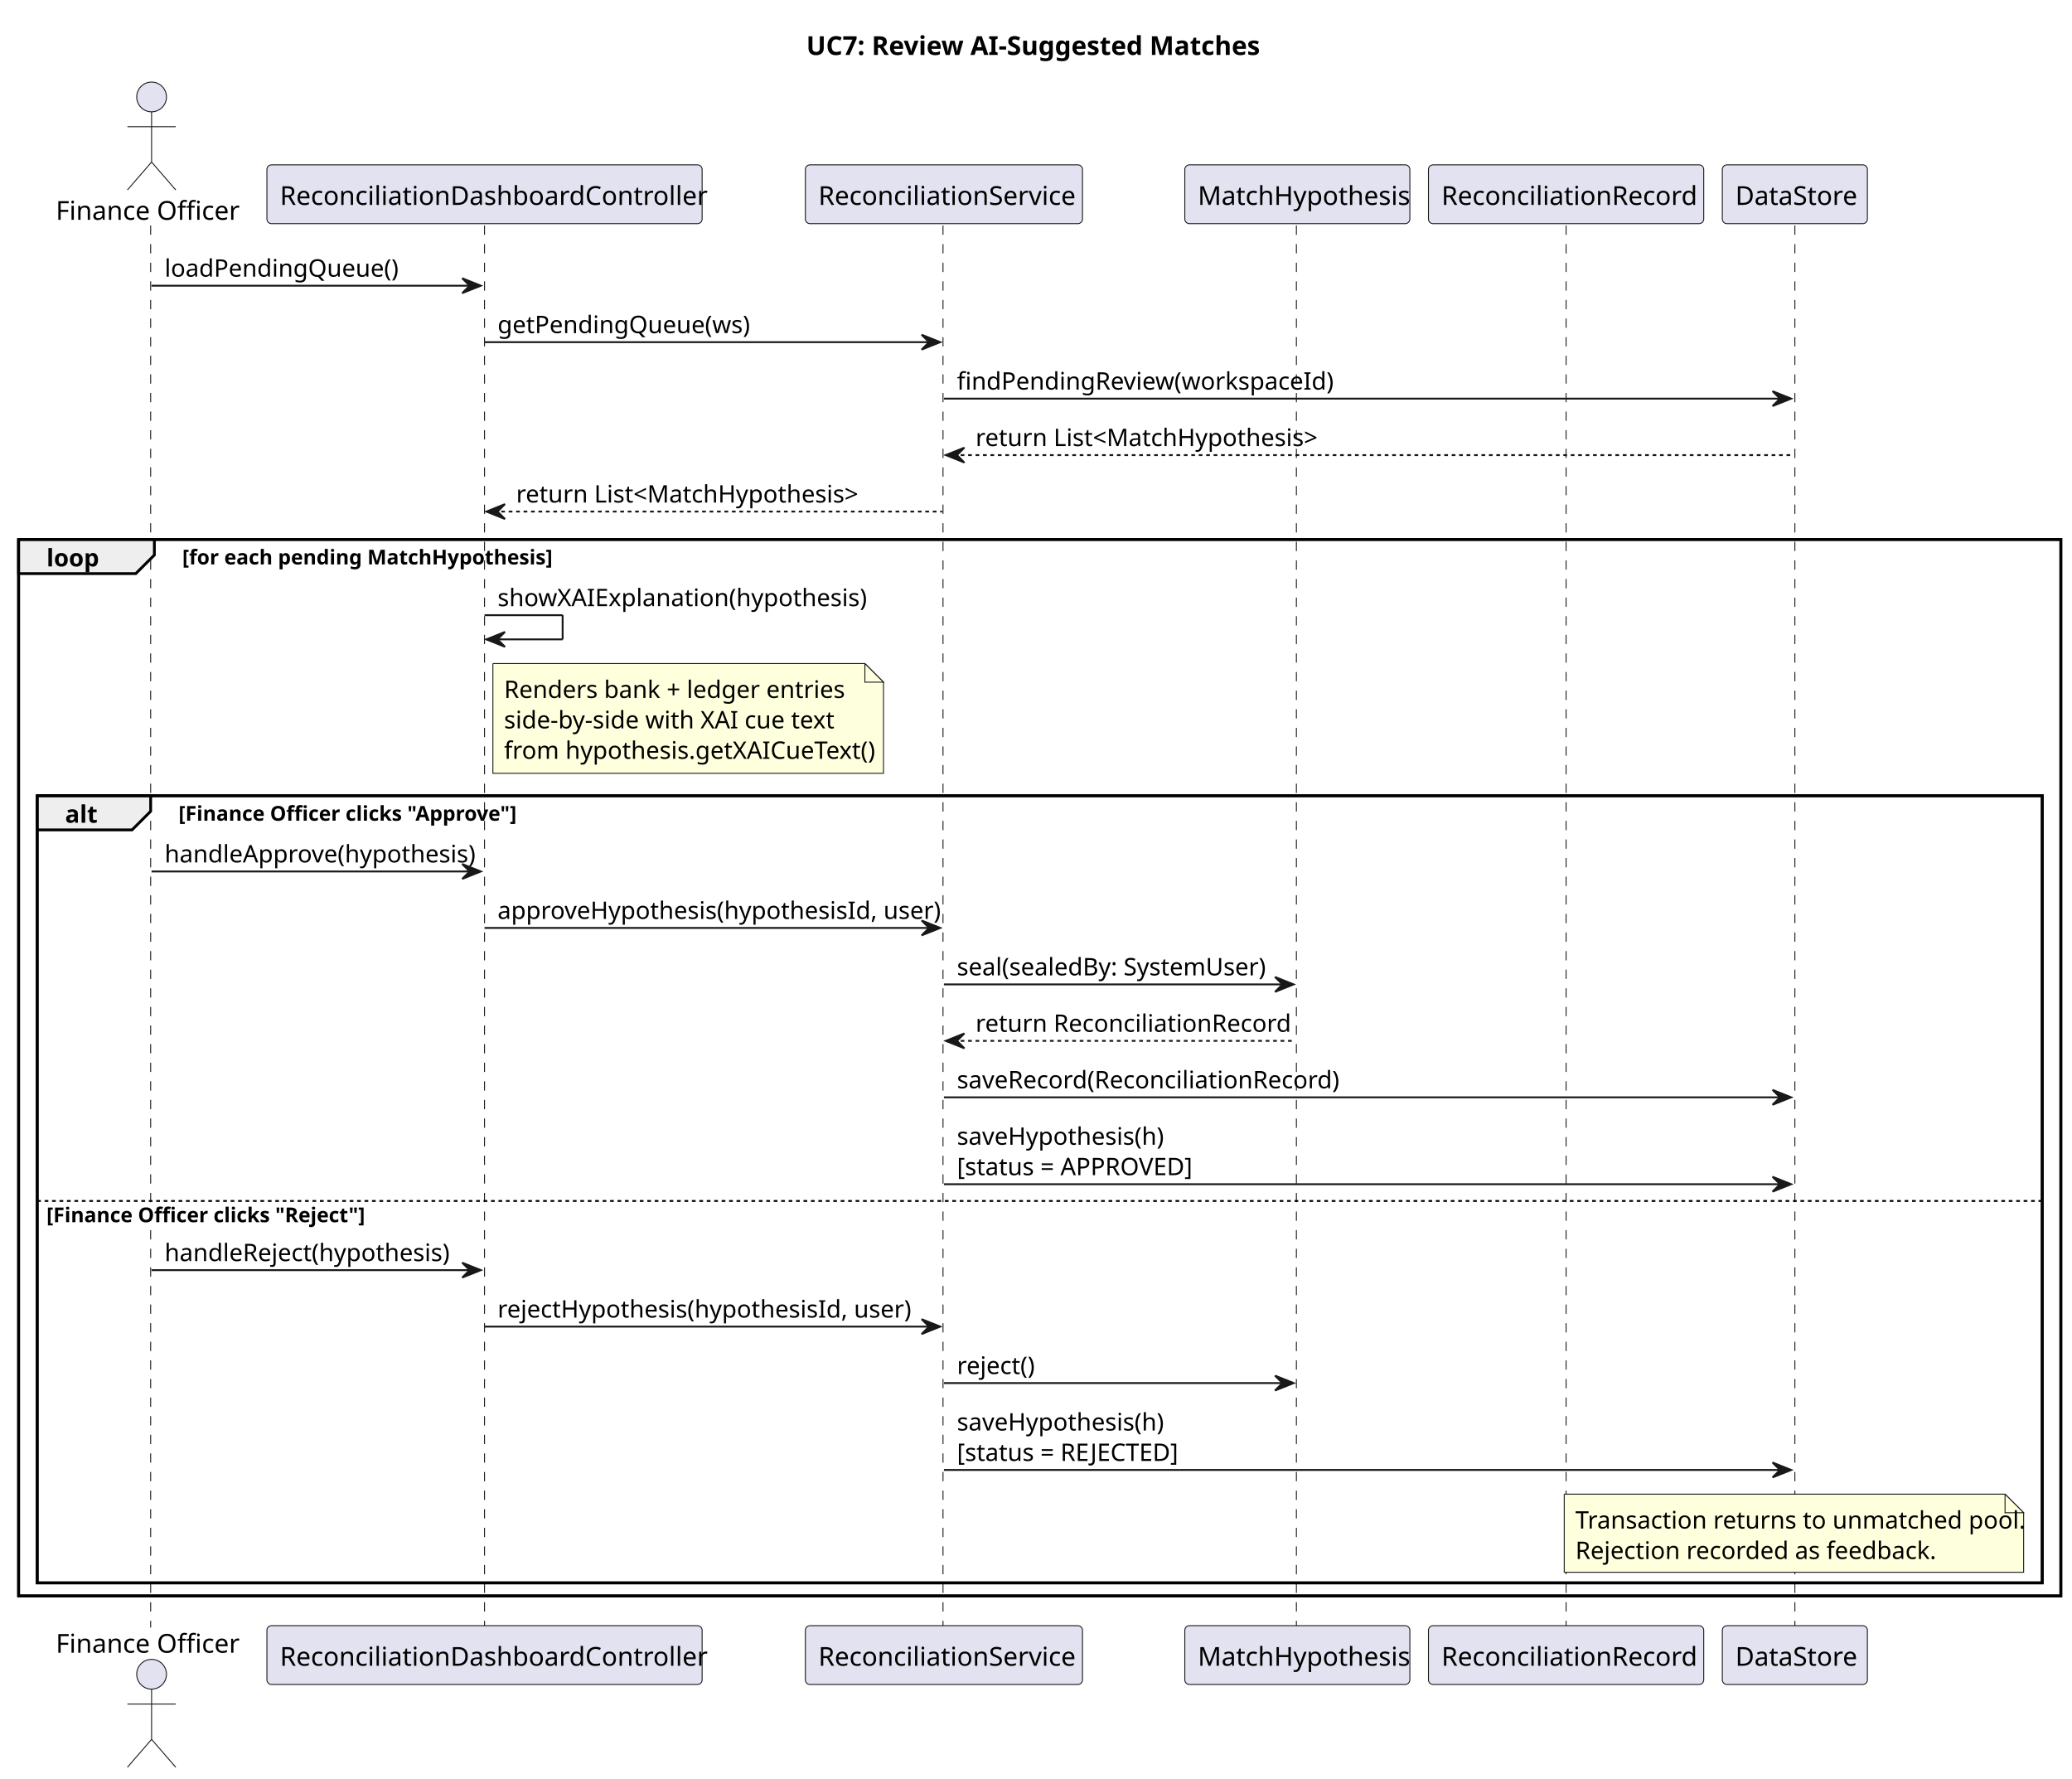
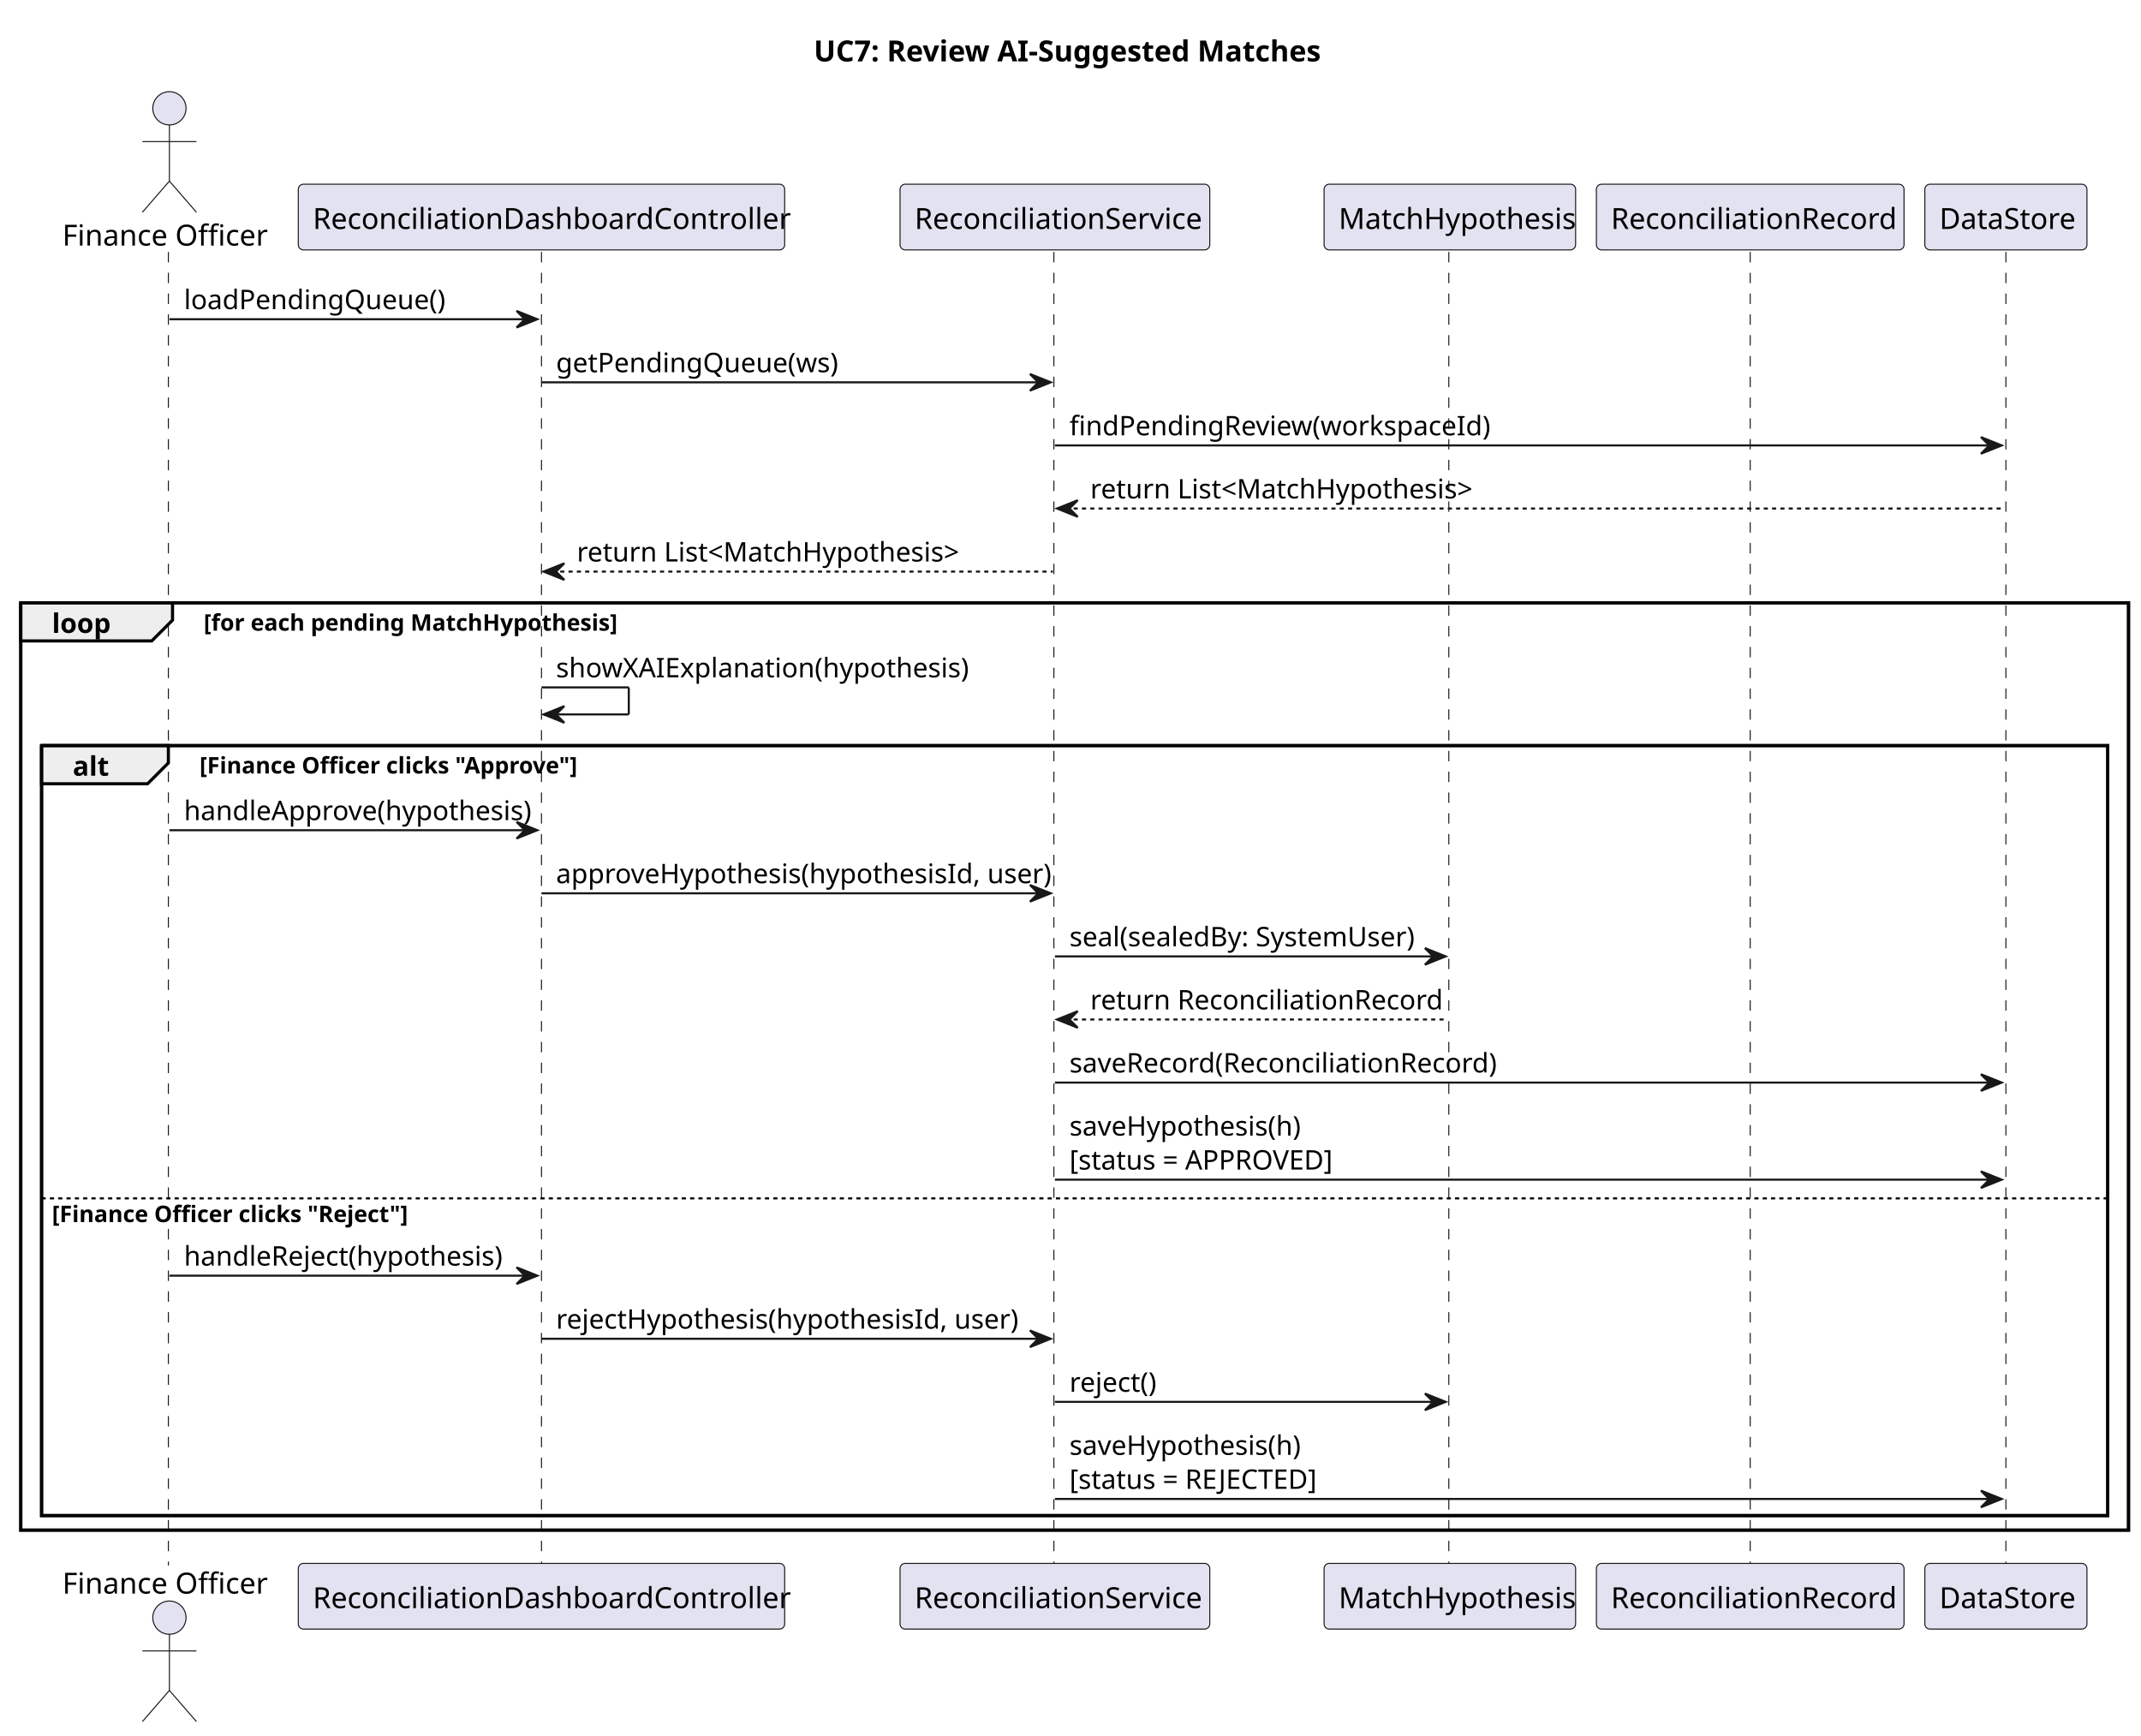
- <svg xmlns="http://www.w3.org/2000/svg" contentStyleType="text/css" height="956px" preserveAspectRatio="none" style="width:1114px;height:956px;background:#FFFFFF;" version="1.1" viewBox="0 0 1114 956" width="1114px" zoomAndPan="magnify">
+ <svg xmlns="http://www.w3.org/2000/svg" contentStyleType="text/css" height="835px" preserveAspectRatio="none" style="width:1030px;height:835px;background:#FFFFFF;" version="1.1" viewBox="0 0 1030 835" width="1030px" zoomAndPan="magnify">
  <defs />
  <g>
-     <text fill="#000000" font-family="sans-serif" font-size="14" font-weight="bold" lengthAdjust="spacing" textLength="250" x="433.5" y="29.533">UC7: Review AI-Suggested Matches</text>
-     <rect fill="none" height="567.867" style="stroke:#000000;stroke-width:1.5;" width="1098" x="10" y="289.977" />
-     <rect fill="none" height="423.109" style="stroke:#000000;stroke-width:1.5;" width="1078" x="20" y="427.734" />
-     <line style="stroke:#181818;stroke-width:0.5;stroke-dasharray:5.0,5.0;" x1="81" x2="81" y1="121.219" y2="874.844" />
-     <line style="stroke:#181818;stroke-width:0.5;stroke-dasharray:5.0,5.0;" x1="260.5" x2="260.5" y1="121.219" y2="874.844" />
-     <line style="stroke:#181818;stroke-width:0.5;stroke-dasharray:5.0,5.0;" x1="507" x2="507" y1="121.219" y2="874.844" />
-     <line style="stroke:#181818;stroke-width:0.5;stroke-dasharray:5.0,5.0;" x1="697" x2="697" y1="121.219" y2="874.844" />
-     <line style="stroke:#181818;stroke-width:0.5;stroke-dasharray:5.0,5.0;" x1="842" x2="842" y1="121.219" y2="874.844" />
-     <line style="stroke:#181818;stroke-width:0.5;stroke-dasharray:5.0,5.0;" x1="965" x2="965" y1="121.219" y2="874.844" />
+     <text fill="#000000" font-family="sans-serif" font-size="14" font-weight="bold" lengthAdjust="spacing" textLength="250" x="391.5" y="29.533">UC7: Review AI-Suggested Matches</text>
+     <rect fill="none" height="446.109" style="stroke:#000000;stroke-width:1.5;" width="1014" x="10" y="289.977" />
+     <rect fill="none" height="370.406" style="stroke:#000000;stroke-width:1.5;" width="994" x="20" y="358.68" />
+     <line style="stroke:#181818;stroke-width:0.5;stroke-dasharray:5.0,5.0;" x1="81" x2="81" y1="121.219" y2="753.086" />
+     <line style="stroke:#181818;stroke-width:0.5;stroke-dasharray:5.0,5.0;" x1="260.5" x2="260.5" y1="121.219" y2="753.086" />
+     <line style="stroke:#181818;stroke-width:0.5;stroke-dasharray:5.0,5.0;" x1="507" x2="507" y1="121.219" y2="753.086" />
+     <line style="stroke:#181818;stroke-width:0.5;stroke-dasharray:5.0,5.0;" x1="697" x2="697" y1="121.219" y2="753.086" />
+     <line style="stroke:#181818;stroke-width:0.5;stroke-dasharray:5.0,5.0;" x1="842" x2="842" y1="121.219" y2="753.086" />
+     <line style="stroke:#181818;stroke-width:0.5;stroke-dasharray:5.0,5.0;" x1="965" x2="965" y1="121.219" y2="753.086" />
    <text fill="#000000" font-family="sans-serif" font-size="14" lengthAdjust="spacing" textLength="97" x="30" y="118.143">Finance Officer</text>
    <ellipse cx="81.5" cy="52.109" fill="#E2E2F0" rx="8" ry="8" style="stroke:#181818;stroke-width:0.5;" />
    <path d="M81.5,60.109 L81.5,87.109 M68.5,68.109 L94.5,68.109 M81.5,87.109 L68.5,102.109 M81.5,87.109 L94.5,102.109 " fill="none" style="stroke:#181818;stroke-width:0.5;" />
-     <text fill="#000000" font-family="sans-serif" font-size="14" lengthAdjust="spacing" textLength="97" x="30" y="888.377">Finance Officer</text>
-     <ellipse cx="81.5" cy="899.953" fill="#E2E2F0" rx="8" ry="8" style="stroke:#181818;stroke-width:0.5;" />
-     <path d="M81.5,907.953 L81.5,934.953 M68.5,915.953 L94.5,915.953 M81.5,934.953 L68.5,949.953 M81.5,934.953 L94.5,949.953 " fill="none" style="stroke:#181818;stroke-width:0.5;" />
+     <text fill="#000000" font-family="sans-serif" font-size="14" lengthAdjust="spacing" textLength="97" x="30" y="766.619">Finance Officer</text>
+     <ellipse cx="81.5" cy="778.195" fill="#E2E2F0" rx="8" ry="8" style="stroke:#181818;stroke-width:0.5;" />
+     <path d="M81.5,786.195 L81.5,813.195 M68.5,794.195 L94.5,794.195 M81.5,813.195 L68.5,828.195 M81.5,813.195 L94.5,828.195 " fill="none" style="stroke:#181818;stroke-width:0.5;" />
    <rect fill="#E2E2F0" height="31.609" rx="2.5" ry="2.5" style="stroke:#181818;stroke-width:0.5;" width="234" x="143.5" y="88.609" />
    <text fill="#000000" font-family="sans-serif" font-size="14" lengthAdjust="spacing" textLength="220" x="150.5" y="110.143">ReconciliationDashboardController</text>
-     <rect fill="#E2E2F0" height="31.609" rx="2.5" ry="2.5" style="stroke:#181818;stroke-width:0.5;" width="234" x="143.5" y="873.844" />
-     <text fill="#000000" font-family="sans-serif" font-size="14" lengthAdjust="spacing" textLength="220" x="150.5" y="895.377">ReconciliationDashboardController</text>
+     <rect fill="#E2E2F0" height="31.609" rx="2.5" ry="2.5" style="stroke:#181818;stroke-width:0.5;" width="234" x="143.5" y="752.086" />
+     <text fill="#000000" font-family="sans-serif" font-size="14" lengthAdjust="spacing" textLength="220" x="150.5" y="773.619">ReconciliationDashboardController</text>
    <rect fill="#E2E2F0" height="31.609" rx="2.5" ry="2.5" style="stroke:#181818;stroke-width:0.5;" width="149" x="433" y="88.609" />
    <text fill="#000000" font-family="sans-serif" font-size="14" lengthAdjust="spacing" textLength="135" x="440" y="110.143">ReconciliationService</text>
-     <rect fill="#E2E2F0" height="31.609" rx="2.5" ry="2.5" style="stroke:#181818;stroke-width:0.5;" width="149" x="433" y="873.844" />
-     <text fill="#000000" font-family="sans-serif" font-size="14" lengthAdjust="spacing" textLength="135" x="440" y="895.377">ReconciliationService</text>
+     <rect fill="#E2E2F0" height="31.609" rx="2.5" ry="2.5" style="stroke:#181818;stroke-width:0.5;" width="149" x="433" y="752.086" />
+     <text fill="#000000" font-family="sans-serif" font-size="14" lengthAdjust="spacing" textLength="135" x="440" y="773.619">ReconciliationService</text>
    <rect fill="#E2E2F0" height="31.609" rx="2.5" ry="2.5" style="stroke:#181818;stroke-width:0.5;" width="121" x="637" y="88.609" />
    <text fill="#000000" font-family="sans-serif" font-size="14" lengthAdjust="spacing" textLength="107" x="644" y="110.143">MatchHypothesis</text>
-     <rect fill="#E2E2F0" height="31.609" rx="2.5" ry="2.5" style="stroke:#181818;stroke-width:0.5;" width="121" x="637" y="873.844" />
-     <text fill="#000000" font-family="sans-serif" font-size="14" lengthAdjust="spacing" textLength="107" x="644" y="895.377">MatchHypothesis</text>
+     <rect fill="#E2E2F0" height="31.609" rx="2.5" ry="2.5" style="stroke:#181818;stroke-width:0.5;" width="121" x="637" y="752.086" />
+     <text fill="#000000" font-family="sans-serif" font-size="14" lengthAdjust="spacing" textLength="107" x="644" y="773.619">MatchHypothesis</text>
    <rect fill="#E2E2F0" height="31.609" rx="2.5" ry="2.5" style="stroke:#181818;stroke-width:0.5;" width="148" x="768" y="88.609" />
    <text fill="#000000" font-family="sans-serif" font-size="14" lengthAdjust="spacing" textLength="134" x="775" y="110.143">ReconciliationRecord</text>
-     <rect fill="#E2E2F0" height="31.609" rx="2.5" ry="2.5" style="stroke:#181818;stroke-width:0.5;" width="148" x="768" y="873.844" />
-     <text fill="#000000" font-family="sans-serif" font-size="14" lengthAdjust="spacing" textLength="134" x="775" y="895.377">ReconciliationRecord</text>
+     <rect fill="#E2E2F0" height="31.609" rx="2.5" ry="2.5" style="stroke:#181818;stroke-width:0.5;" width="148" x="768" y="752.086" />
+     <text fill="#000000" font-family="sans-serif" font-size="14" lengthAdjust="spacing" textLength="134" x="775" y="773.619">ReconciliationRecord</text>
    <rect fill="#E2E2F0" height="31.609" rx="2.5" ry="2.5" style="stroke:#181818;stroke-width:0.5;" width="78" x="926" y="88.609" />
    <text fill="#000000" font-family="sans-serif" font-size="14" lengthAdjust="spacing" textLength="64" x="933" y="110.143">DataStore</text>
-     <rect fill="#E2E2F0" height="31.609" rx="2.5" ry="2.5" style="stroke:#181818;stroke-width:0.5;" width="78" x="926" y="873.844" />
-     <text fill="#000000" font-family="sans-serif" font-size="14" lengthAdjust="spacing" textLength="64" x="933" y="895.377">DataStore</text>
+     <rect fill="#E2E2F0" height="31.609" rx="2.5" ry="2.5" style="stroke:#181818;stroke-width:0.5;" width="78" x="926" y="752.086" />
+     <text fill="#000000" font-family="sans-serif" font-size="14" lengthAdjust="spacing" textLength="64" x="933" y="773.619">DataStore</text>
    <polygon fill="#181818" points="248.5,149.57,258.5,153.57,248.5,157.57,252.5,153.57" style="stroke:#181818;stroke-width:1.0;" />
    <line style="stroke:#181818;stroke-width:1.0;" x1="81.5" x2="254.5" y1="153.57" y2="153.57" />
    <text fill="#000000" font-family="sans-serif" font-size="13" lengthAdjust="spacing" textLength="117" x="88.5" y="148.714">loadPendingQueue()</text>
    <polygon fill="#181818" points="495.5,179.922,505.5,183.922,495.5,187.922,499.5,183.922" style="stroke:#181818;stroke-width:1.0;" />
    <line style="stroke:#181818;stroke-width:1.0;" x1="260.5" x2="501.5" y1="183.922" y2="183.922" />
    <text fill="#000000" font-family="sans-serif" font-size="13" lengthAdjust="spacing" textLength="127" x="267.5" y="179.065">getPendingQueue(ws)</text>
    <polygon fill="#181818" points="953,210.273,963,214.273,953,218.273,957,214.273" style="stroke:#181818;stroke-width:1.0;" />
    <line style="stroke:#181818;stroke-width:1.0;" x1="507.5" x2="959" y1="214.273" y2="214.273" />
    <text fill="#000000" font-family="sans-serif" font-size="13" lengthAdjust="spacing" textLength="187" x="514.5" y="209.417">findPendingReview(workspaceId)</text>
    <polygon fill="#181818" points="518.5,240.625,508.5,244.625,518.5,248.625,514.5,244.625" style="stroke:#181818;stroke-width:1.0;" />
    <line style="stroke:#181818;stroke-width:1.0;stroke-dasharray:2.0,2.0;" x1="512.5" x2="964" y1="244.625" y2="244.625" />
    <text fill="#000000" font-family="sans-serif" font-size="13" lengthAdjust="spacing" textLength="175" x="524.5" y="239.769">return List&lt;MatchHypothesis&gt;</text>
    <polygon fill="#181818" points="271.5,270.977,261.5,274.977,271.5,278.977,267.5,274.977" style="stroke:#181818;stroke-width:1.0;" />
    <line style="stroke:#181818;stroke-width:1.0;stroke-dasharray:2.0,2.0;" x1="265.5" x2="506.5" y1="274.977" y2="274.977" />
    <text fill="#000000" font-family="sans-serif" font-size="13" lengthAdjust="spacing" textLength="175" x="277.5" y="270.12">return List&lt;MatchHypothesis&gt;</text>
    <path d="M10,289.977 L83,289.977 L83,298.328 L73,308.328 L10,308.328 L10,289.977 " fill="#EEEEEE" style="stroke:#000000;stroke-width:1.5;" />
-     <rect fill="none" height="567.867" style="stroke:#000000;stroke-width:1.5;" width="1098" x="10" y="289.977" />
+     <rect fill="none" height="446.109" style="stroke:#000000;stroke-width:1.5;" width="1014" x="10" y="289.977" />
    <text fill="#000000" font-family="sans-serif" font-size="13" font-weight="bold" lengthAdjust="spacing" textLength="28" x="25" y="304.472">loop</text>
    <text fill="#000000" font-family="sans-serif" font-size="11" font-weight="bold" lengthAdjust="spacing" textLength="199" x="98" y="303.396">[for each pending MatchHypothesis]</text>
    <line style="stroke:#181818;stroke-width:1.0;" x1="260.5" x2="302.5" y1="330.68" y2="330.68" />
    <line style="stroke:#181818;stroke-width:1.0;" x1="302.5" x2="302.5" y1="330.68" y2="343.68" />
    <line style="stroke:#181818;stroke-width:1.0;" x1="261.5" x2="302.5" y1="343.68" y2="343.68" />
    <polygon fill="#181818" points="271.5,339.68,261.5,343.68,271.5,347.68,267.5,343.68" style="stroke:#181818;stroke-width:1.0;" />
    <text fill="#000000" font-family="sans-serif" font-size="13" lengthAdjust="spacing" textLength="188" x="267.5" y="325.823">showXAIExplanation(hypothesis)</text>
-     <path d="M265,356.68 L265,415.68 L475,415.68 L475,366.68 L465,356.68 L265,356.68 " fill="#FEFFDD" style="stroke:#181818;stroke-width:0.5;" />
-     <path d="M465,356.68 L465,366.68 L475,366.68 L465,356.68 " fill="#FEFFDD" style="stroke:#181818;stroke-width:0.5;" />
-     <text fill="#000000" font-family="sans-serif" font-size="13" lengthAdjust="spacing" textLength="174" x="271" y="375.175">Renders bank + ledger entries</text>
-     <text fill="#000000" font-family="sans-serif" font-size="13" lengthAdjust="spacing" textLength="171" x="271" y="391.526">side-by-side with XAI cue text</text>
-     <text fill="#000000" font-family="sans-serif" font-size="13" lengthAdjust="spacing" textLength="189" x="271" y="407.878">from hypothesis.getXAICueText()</text>
-     <path d="M20,427.734 L81,427.734 L81,436.086 L71,446.086 L20,446.086 L20,427.734 " fill="#EEEEEE" style="stroke:#000000;stroke-width:1.5;" />
-     <rect fill="none" height="423.109" style="stroke:#000000;stroke-width:1.5;" width="1078" x="20" y="427.734" />
-     <text fill="#000000" font-family="sans-serif" font-size="13" font-weight="bold" lengthAdjust="spacing" textLength="16" x="35" y="442.229">alt</text>
-     <text fill="#000000" font-family="sans-serif" font-size="11" font-weight="bold" lengthAdjust="spacing" textLength="185" x="96" y="441.153">[Finance Officer clicks "Approve"]</text>
-     <polygon fill="#181818" points="248.5,464.438,258.5,468.438,248.5,472.438,252.5,468.438" style="stroke:#181818;stroke-width:1.0;" />
-     <line style="stroke:#181818;stroke-width:1.0;" x1="81.5" x2="254.5" y1="468.438" y2="468.438" />
-     <text fill="#000000" font-family="sans-serif" font-size="13" lengthAdjust="spacing" textLength="155" x="88.5" y="463.581">handleApprove(hypothesis)</text>
-     <polygon fill="#181818" points="495.5,494.789,505.5,498.789,495.5,502.789,499.5,498.789" style="stroke:#181818;stroke-width:1.0;" />
-     <line style="stroke:#181818;stroke-width:1.0;" x1="260.5" x2="501.5" y1="498.789" y2="498.789" />
-     <text fill="#000000" font-family="sans-serif" font-size="13" lengthAdjust="spacing" textLength="223" x="267.5" y="493.933">approveHypothesis(hypothesisId, user)</text>
-     <polygon fill="#181818" points="685.5,525.141,695.5,529.141,685.5,533.141,689.5,529.141" style="stroke:#181818;stroke-width:1.0;" />
-     <line style="stroke:#181818;stroke-width:1.0;" x1="507.5" x2="691.5" y1="529.141" y2="529.141" />
-     <text fill="#000000" font-family="sans-serif" font-size="13" lengthAdjust="spacing" textLength="166" x="514.5" y="524.284">seal(sealedBy: SystemUser)</text>
-     <polygon fill="#181818" points="518.5,555.492,508.5,559.492,518.5,563.492,514.5,559.492" style="stroke:#181818;stroke-width:1.0;" />
-     <line style="stroke:#181818;stroke-width:1.0;stroke-dasharray:2.0,2.0;" x1="512.5" x2="696.5" y1="559.492" y2="559.492" />
-     <text fill="#000000" font-family="sans-serif" font-size="13" lengthAdjust="spacing" textLength="159" x="524.5" y="554.636">return ReconciliationRecord</text>
-     <polygon fill="#181818" points="953,585.844,963,589.844,953,593.844,957,589.844" style="stroke:#181818;stroke-width:1.0;" />
-     <line style="stroke:#181818;stroke-width:1.0;" x1="507.5" x2="959" y1="589.844" y2="589.844" />
-     <text fill="#000000" font-family="sans-serif" font-size="13" lengthAdjust="spacing" textLength="197" x="514.5" y="584.987">saveRecord(ReconciliationRecord)</text>
-     <polygon fill="#181818" points="953,632.547,963,636.547,953,640.547,957,636.547" style="stroke:#181818;stroke-width:1.0;" />
-     <line style="stroke:#181818;stroke-width:1.0;" x1="507.5" x2="959" y1="636.547" y2="636.547" />
-     <text fill="#000000" font-family="sans-serif" font-size="13" lengthAdjust="spacing" textLength="106" x="514.5" y="615.339">saveHypothesis(h)</text>
-     <text fill="#000000" font-family="sans-serif" font-size="13" lengthAdjust="spacing" textLength="133" x="514.5" y="631.69">[status = APPROVED]</text>
-     <line style="stroke:#000000;stroke-width:1.0;stroke-dasharray:2.0,2.0;" x1="20" x2="1098" y1="645.547" y2="645.547" />
-     <text fill="#000000" font-family="sans-serif" font-size="11" font-weight="bold" lengthAdjust="spacing" textLength="172" x="25" y="656.966">[Finance Officer clicks "Reject"]</text>
-     <polygon fill="#181818" points="248.5,678.734,258.5,682.734,248.5,686.734,252.5,682.734" style="stroke:#181818;stroke-width:1.0;" />
-     <line style="stroke:#181818;stroke-width:1.0;" x1="81.5" x2="254.5" y1="682.734" y2="682.734" />
-     <text fill="#000000" font-family="sans-serif" font-size="13" lengthAdjust="spacing" textLength="146" x="88.5" y="677.878">handleReject(hypothesis)</text>
-     <polygon fill="#181818" points="495.5,709.086,505.5,713.086,495.5,717.086,499.5,713.086" style="stroke:#181818;stroke-width:1.0;" />
-     <line style="stroke:#181818;stroke-width:1.0;" x1="260.5" x2="501.5" y1="713.086" y2="713.086" />
-     <text fill="#000000" font-family="sans-serif" font-size="13" lengthAdjust="spacing" textLength="211" x="267.5" y="708.23">rejectHypothesis(hypothesisId, user)</text>
-     <polygon fill="#181818" points="685.5,739.438,695.5,743.438,685.5,747.438,689.5,743.438" style="stroke:#181818;stroke-width:1.0;" />
-     <line style="stroke:#181818;stroke-width:1.0;" x1="507.5" x2="691.5" y1="743.438" y2="743.438" />
-     <text fill="#000000" font-family="sans-serif" font-size="13" lengthAdjust="spacing" textLength="40" x="514.5" y="738.581">reject()</text>
-     <polygon fill="#181818" points="953,786.141,963,790.141,953,794.141,957,790.141" style="stroke:#181818;stroke-width:1.0;" />
-     <line style="stroke:#181818;stroke-width:1.0;" x1="507.5" x2="959" y1="790.141" y2="790.141" />
-     <text fill="#000000" font-family="sans-serif" font-size="13" lengthAdjust="spacing" textLength="106" x="514.5" y="768.933">saveHypothesis(h)</text>
-     <text fill="#000000" font-family="sans-serif" font-size="13" lengthAdjust="spacing" textLength="127" x="514.5" y="785.284">[status = REJECTED]</text>
-     <path d="M841,803.141 L841,845.141 L1088,845.141 L1088,813.141 L1078,803.141 L841,803.141 " fill="#FEFFDD" style="stroke:#181818;stroke-width:0.5;" />
-     <path d="M1078,803.141 L1078,813.141 L1088,813.141 L1078,803.141 " fill="#FEFFDD" style="stroke:#181818;stroke-width:0.5;" />
-     <text fill="#000000" font-family="sans-serif" font-size="13" lengthAdjust="spacing" textLength="226" x="847" y="821.636">Transaction returns to unmatched pool.</text>
-     <text fill="#000000" font-family="sans-serif" font-size="13" lengthAdjust="spacing" textLength="186" x="847" y="837.987">Rejection recorded as feedback.</text>
+     <path d="M20,358.68 L81,358.68 L81,367.031 L71,377.031 L20,377.031 L20,358.68 " fill="#EEEEEE" style="stroke:#000000;stroke-width:1.5;" />
+     <rect fill="none" height="370.406" style="stroke:#000000;stroke-width:1.5;" width="994" x="20" y="358.68" />
+     <text fill="#000000" font-family="sans-serif" font-size="13" font-weight="bold" lengthAdjust="spacing" textLength="16" x="35" y="373.175">alt</text>
+     <text fill="#000000" font-family="sans-serif" font-size="11" font-weight="bold" lengthAdjust="spacing" textLength="185" x="96" y="372.099">[Finance Officer clicks "Approve"]</text>
+     <polygon fill="#181818" points="248.5,395.383,258.5,399.383,248.5,403.383,252.5,399.383" style="stroke:#181818;stroke-width:1.0;" />
+     <line style="stroke:#181818;stroke-width:1.0;" x1="81.5" x2="254.5" y1="399.383" y2="399.383" />
+     <text fill="#000000" font-family="sans-serif" font-size="13" lengthAdjust="spacing" textLength="155" x="88.5" y="394.526">handleApprove(hypothesis)</text>
+     <polygon fill="#181818" points="495.5,425.734,505.5,429.734,495.5,433.734,499.5,429.734" style="stroke:#181818;stroke-width:1.0;" />
+     <line style="stroke:#181818;stroke-width:1.0;" x1="260.5" x2="501.5" y1="429.734" y2="429.734" />
+     <text fill="#000000" font-family="sans-serif" font-size="13" lengthAdjust="spacing" textLength="223" x="267.5" y="424.878">approveHypothesis(hypothesisId, user)</text>
+     <polygon fill="#181818" points="685.5,456.086,695.5,460.086,685.5,464.086,689.5,460.086" style="stroke:#181818;stroke-width:1.0;" />
+     <line style="stroke:#181818;stroke-width:1.0;" x1="507.5" x2="691.5" y1="460.086" y2="460.086" />
+     <text fill="#000000" font-family="sans-serif" font-size="13" lengthAdjust="spacing" textLength="166" x="514.5" y="455.229">seal(sealedBy: SystemUser)</text>
+     <polygon fill="#181818" points="518.5,486.438,508.5,490.438,518.5,494.438,514.5,490.438" style="stroke:#181818;stroke-width:1.0;" />
+     <line style="stroke:#181818;stroke-width:1.0;stroke-dasharray:2.0,2.0;" x1="512.5" x2="696.5" y1="490.438" y2="490.438" />
+     <text fill="#000000" font-family="sans-serif" font-size="13" lengthAdjust="spacing" textLength="159" x="524.5" y="485.581">return ReconciliationRecord</text>
+     <polygon fill="#181818" points="953,516.789,963,520.789,953,524.789,957,520.789" style="stroke:#181818;stroke-width:1.0;" />
+     <line style="stroke:#181818;stroke-width:1.0;" x1="507.5" x2="959" y1="520.789" y2="520.789" />
+     <text fill="#000000" font-family="sans-serif" font-size="13" lengthAdjust="spacing" textLength="197" x="514.5" y="515.933">saveRecord(ReconciliationRecord)</text>
+     <polygon fill="#181818" points="953,563.492,963,567.492,953,571.492,957,567.492" style="stroke:#181818;stroke-width:1.0;" />
+     <line style="stroke:#181818;stroke-width:1.0;" x1="507.5" x2="959" y1="567.492" y2="567.492" />
+     <text fill="#000000" font-family="sans-serif" font-size="13" lengthAdjust="spacing" textLength="106" x="514.5" y="546.284">saveHypothesis(h)</text>
+     <text fill="#000000" font-family="sans-serif" font-size="13" lengthAdjust="spacing" textLength="133" x="514.5" y="562.636">[status = APPROVED]</text>
+     <line style="stroke:#000000;stroke-width:1.0;stroke-dasharray:2.0,2.0;" x1="20" x2="1014" y1="576.492" y2="576.492" />
+     <text fill="#000000" font-family="sans-serif" font-size="11" font-weight="bold" lengthAdjust="spacing" textLength="172" x="25" y="587.911">[Finance Officer clicks "Reject"]</text>
+     <polygon fill="#181818" points="248.5,609.68,258.5,613.68,248.5,617.68,252.5,613.68" style="stroke:#181818;stroke-width:1.0;" />
+     <line style="stroke:#181818;stroke-width:1.0;" x1="81.5" x2="254.5" y1="613.68" y2="613.68" />
+     <text fill="#000000" font-family="sans-serif" font-size="13" lengthAdjust="spacing" textLength="146" x="88.5" y="608.823">handleReject(hypothesis)</text>
+     <polygon fill="#181818" points="495.5,640.031,505.5,644.031,495.5,648.031,499.5,644.031" style="stroke:#181818;stroke-width:1.0;" />
+     <line style="stroke:#181818;stroke-width:1.0;" x1="260.5" x2="501.5" y1="644.031" y2="644.031" />
+     <text fill="#000000" font-family="sans-serif" font-size="13" lengthAdjust="spacing" textLength="211" x="267.5" y="639.175">rejectHypothesis(hypothesisId, user)</text>
+     <polygon fill="#181818" points="685.5,670.383,695.5,674.383,685.5,678.383,689.5,674.383" style="stroke:#181818;stroke-width:1.0;" />
+     <line style="stroke:#181818;stroke-width:1.0;" x1="507.5" x2="691.5" y1="674.383" y2="674.383" />
+     <text fill="#000000" font-family="sans-serif" font-size="13" lengthAdjust="spacing" textLength="40" x="514.5" y="669.526">reject()</text>
+     <polygon fill="#181818" points="953,717.086,963,721.086,953,725.086,957,721.086" style="stroke:#181818;stroke-width:1.0;" />
+     <line style="stroke:#181818;stroke-width:1.0;" x1="507.5" x2="959" y1="721.086" y2="721.086" />
+     <text fill="#000000" font-family="sans-serif" font-size="13" lengthAdjust="spacing" textLength="106" x="514.5" y="699.878">saveHypothesis(h)</text>
+     <text fill="#000000" font-family="sans-serif" font-size="13" lengthAdjust="spacing" textLength="127" x="514.5" y="716.23">[status = REJECTED]</text>
  </g>
</svg>
